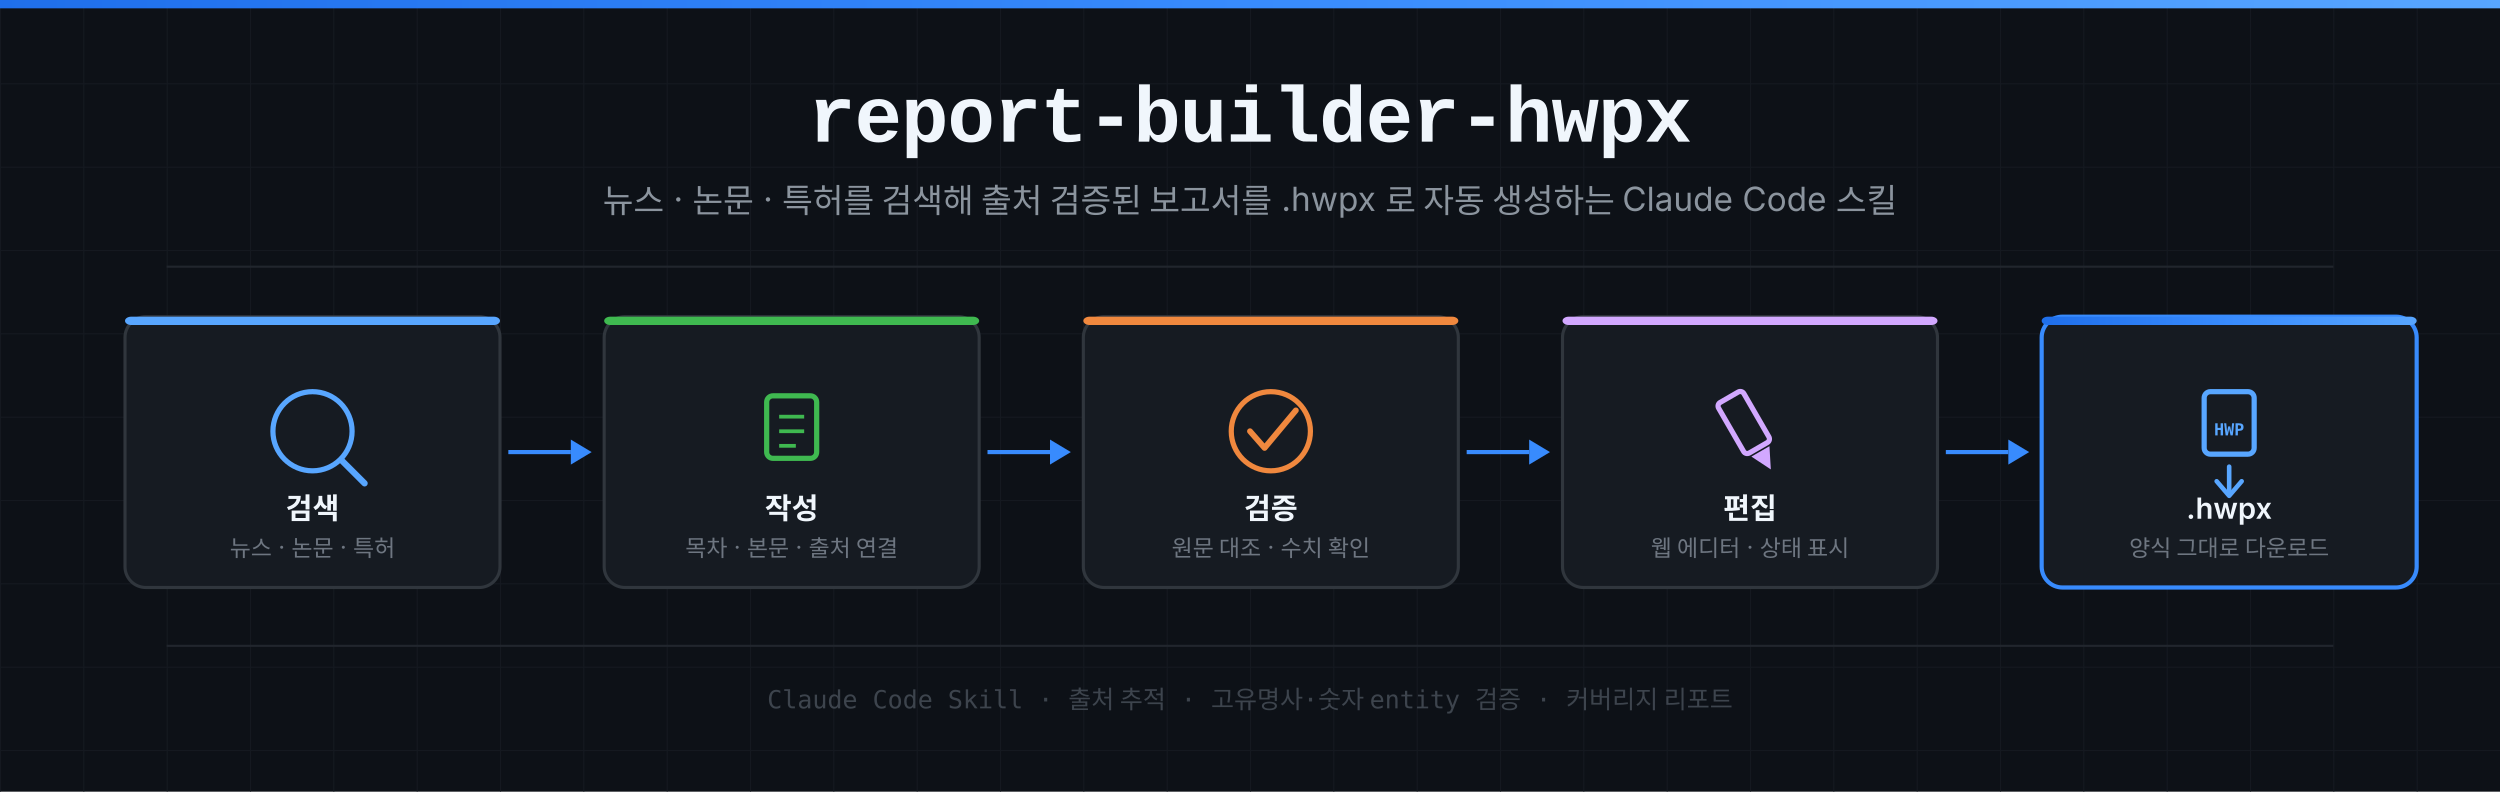
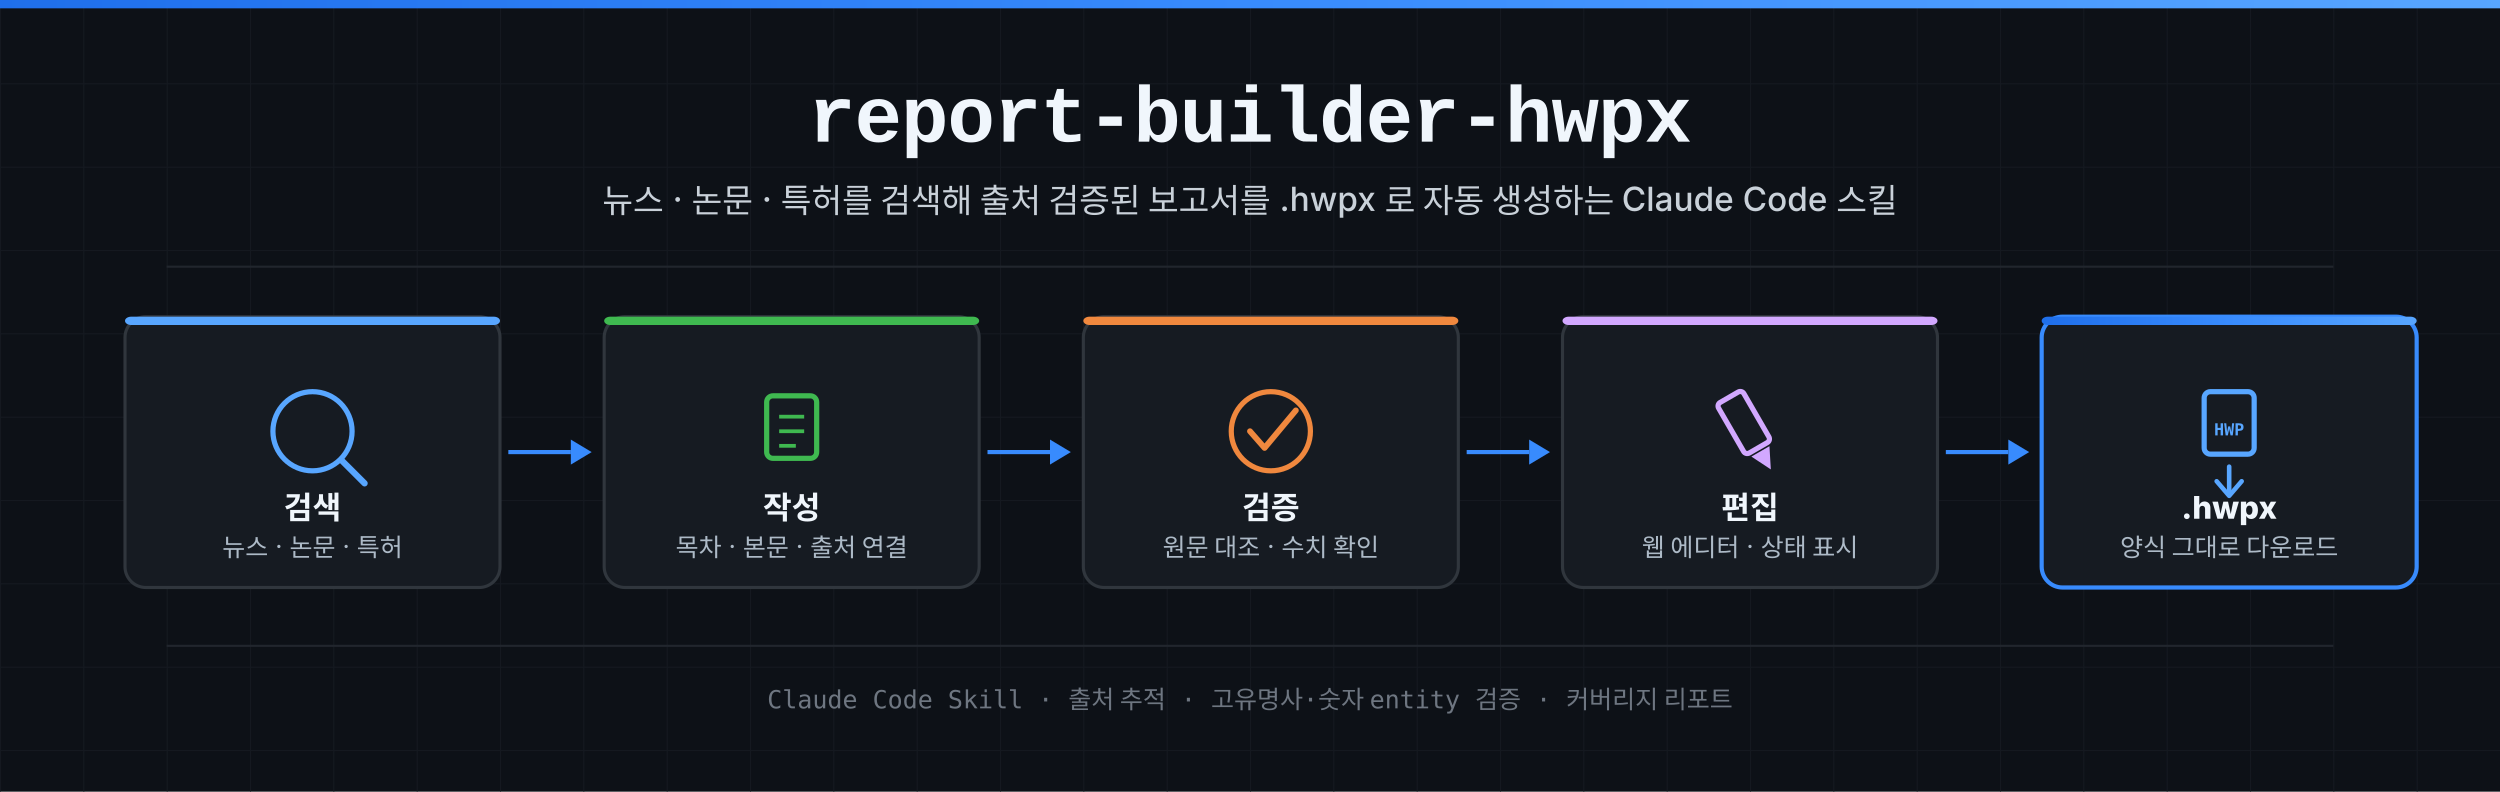
<svg xmlns="http://www.w3.org/2000/svg" width="1200" height="380" viewBox="0 0 1200 380">
  <defs>
    <linearGradient id="topbar" x1="0%" y1="0%" x2="100%" y2="0%">
      <stop offset="0%" stop-color="#1f6feb" />
      <stop offset="50%" stop-color="#388bfd" />
      <stop offset="100%" stop-color="#58a6ff" />
    </linearGradient>
    <pattern id="grid" width="40" height="40" patternUnits="userSpaceOnUse">
      <path d="M 40 0 L 0 0 0 40" fill="none" stroke="#161b22" stroke-width="1" />
    </pattern>
  </defs>
  <rect width="1200" height="380" fill="#0d1117" />
  <rect width="1200" height="380" fill="url(#grid)" opacity="0.8" />
  <rect x="0" y="0" width="1200" height="4" fill="url(#topbar)" />
  <text x="600" y="68" text-anchor="middle" fill="#f0f6fc" font-size="38" font-weight="700" font-family="'SFMono-Regular', 'Consolas', 'Liberation Mono', monospace" letter-spacing="-0.5">
    report-builder-hwpx
  </text>
-   <text x="600" y="102" text-anchor="middle" fill="#8b949e" font-size="16" font-family="-apple-system, BlinkMacSystemFont, 'Segoe UI', sans-serif">
+   <text x="600" y="102" text-anchor="middle" fill="#c9d1d9" font-size="16" font-weight="500" font-family="-apple-system, BlinkMacSystemFont, 'Segoe UI', sans-serif">
    뉴스 · 논문 · 특허를 검색해 출처 검증된 보고서를 .hwpx 로 자동 생성하는 Claude Code 스킬
  </text>
  <line x1="80" y1="128" x2="1120" y2="128" stroke="#21262d" stroke-width="1" />
  <rect x="60" y="152" width="180" height="130" rx="10" fill="#161b22" stroke="#30363d" stroke-width="1.5" />
  <rect x="60" y="152" width="180" height="4" rx="3" fill="#58a6ff" />
  <circle cx="150" cy="207" r="19" fill="none" stroke="#58a6ff" stroke-width="2.5" />
  <line x1="164" y1="221" x2="175" y2="232" stroke="#58a6ff" stroke-width="3" stroke-linecap="round" />
-   <text x="150" y="249" text-anchor="middle" fill="#f0f6fc" font-size="14" font-weight="600" font-family="-apple-system, sans-serif">검색</text>
-   <text x="150" y="267" text-anchor="middle" fill="#6e7681" font-size="11" font-family="-apple-system, sans-serif">뉴스 · 논문 · 특허</text>
+   <text x="150" y="249" text-anchor="middle" fill="#f0f6fc" font-size="15" font-weight="800" font-family="-apple-system, sans-serif">검색</text>
+   <text x="150" y="267" text-anchor="middle" fill="#adbac7" font-size="12" font-family="-apple-system, sans-serif">뉴스 · 논문 · 특허</text>
  <line x1="244" y1="217" x2="274" y2="217" stroke="#388bfd" stroke-width="2" />
  <polygon points="274,211 284,217 274,223" fill="#388bfd" />
  <rect x="290" y="152" width="180" height="130" rx="10" fill="#161b22" stroke="#30363d" stroke-width="1.5" />
  <rect x="290" y="152" width="180" height="4" rx="3" fill="#3fb950" />
  <rect x="368" y="190" width="24" height="30" rx="3" fill="none" stroke="#3fb950" stroke-width="2.5" />
  <line x1="374" y1="200" x2="386" y2="200" stroke="#3fb950" stroke-width="1.8" />
  <line x1="374" y1="207" x2="386" y2="207" stroke="#3fb950" stroke-width="1.8" />
  <line x1="374" y1="214" x2="382" y2="214" stroke="#3fb950" stroke-width="1.8" />
-   <text x="380" y="249" text-anchor="middle" fill="#f0f6fc" font-size="14" font-weight="600" font-family="-apple-system, sans-serif">작성</text>
-   <text x="380" y="267" text-anchor="middle" fill="#6e7681" font-size="11" font-family="-apple-system, sans-serif">목차 · 본문 · 출처 연결</text>
+   <text x="380" y="249" text-anchor="middle" fill="#f0f6fc" font-size="15" font-weight="800" font-family="-apple-system, sans-serif">작성</text>
+   <text x="380" y="267" text-anchor="middle" fill="#adbac7" font-size="12" font-family="-apple-system, sans-serif">목차 · 본문 · 출처 연결</text>
  <line x1="474" y1="217" x2="504" y2="217" stroke="#388bfd" stroke-width="2" />
  <polygon points="504,211 514,217 504,223" fill="#388bfd" />
  <rect x="520" y="152" width="180" height="130" rx="10" fill="#161b22" stroke="#30363d" stroke-width="1.5" />
  <rect x="520" y="152" width="180" height="4" rx="3" fill="#f0883e" />
  <circle cx="610" cy="207" r="19" fill="none" stroke="#f0883e" stroke-width="2.5" />
  <polyline points="600,207 607,215 622,197" fill="none" stroke="#f0883e" stroke-width="2.8" stroke-linecap="round" stroke-linejoin="round" />
-   <text x="610" y="249" text-anchor="middle" fill="#f0f6fc" font-size="14" font-weight="600" font-family="-apple-system, sans-serif">검증</text>
-   <text x="610" y="267" text-anchor="middle" fill="#6e7681" font-size="11" font-family="-apple-system, sans-serif">원문 대조 · 수치 확인</text>
+   <text x="610" y="249" text-anchor="middle" fill="#f0f6fc" font-size="15" font-weight="800" font-family="-apple-system, sans-serif">검증</text>
+   <text x="610" y="267" text-anchor="middle" fill="#adbac7" font-size="12" font-family="-apple-system, sans-serif">원문 대조 · 수치 확인</text>
  <line x1="704" y1="217" x2="734" y2="217" stroke="#388bfd" stroke-width="2" />
  <polygon points="734,211 744,217 734,223" fill="#388bfd" />
  <rect x="750" y="152" width="180" height="130" rx="10" fill="#161b22" stroke="#30363d" stroke-width="1.5" />
  <rect x="750" y="152" width="180" height="4" rx="3" fill="#d2a8ff" />
  <g transform="translate(840, 208)">
    <rect x="-7" y="-20" width="14" height="28" rx="2" transform="rotate(-30)" fill="none" stroke="#d2a8ff" stroke-width="2.5" />
    <polygon points="-5,10 0,20 5,10" transform="rotate(-30)" fill="#d2a8ff" />
  </g>
-   <text x="840" y="249" text-anchor="middle" fill="#f0f6fc" font-size="14" font-weight="600" font-family="-apple-system, sans-serif">편집</text>
-   <text x="840" y="267" text-anchor="middle" fill="#6e7681" font-size="11" font-family="-apple-system, sans-serif">웹 에디터 · 상태 표시</text>
+   <text x="840" y="249" text-anchor="middle" fill="#f0f6fc" font-size="15" font-weight="800" font-family="-apple-system, sans-serif">편집</text>
+   <text x="840" y="267" text-anchor="middle" fill="#adbac7" font-size="12" font-family="-apple-system, sans-serif">웹 에디터 · 상태 표시</text>
  <line x1="934" y1="217" x2="964" y2="217" stroke="#388bfd" stroke-width="2" />
  <polygon points="964,211 974,217 964,223" fill="#388bfd" />
  <rect x="980" y="152" width="180" height="130" rx="10" fill="#161b22" stroke="#388bfd" stroke-width="2" />
  <rect x="980" y="152" width="180" height="4" rx="3" fill="url(#topbar)" />
  <rect x="1058" y="188" width="24" height="30" rx="3" fill="none" stroke="#58a6ff" stroke-width="2.5" />
  <text x="1070" y="209" text-anchor="middle" fill="#58a6ff" font-size="8" font-weight="700" font-family="monospace">HWP</text>
  <line x1="1070" y1="224" x2="1070" y2="236" stroke="#58a6ff" stroke-width="2.2" stroke-linecap="round" />
  <polyline points="1064,231 1070,238 1076,231" fill="none" stroke="#58a6ff" stroke-width="2.2" stroke-linecap="round" stroke-linejoin="round" />
-   <text x="1070" y="249" text-anchor="middle" fill="#f0f6fc" font-size="14" font-weight="600" font-family="-apple-system, sans-serif">.hwpx</text>
-   <text x="1070" y="267" text-anchor="middle" fill="#6e7681" font-size="11" font-family="-apple-system, sans-serif">양식 그대로 다운로드</text>
+   <text x="1070" y="249" text-anchor="middle" fill="#f0f6fc" font-size="15" font-weight="800" font-family="-apple-system, sans-serif">.hwpx</text>
+   <text x="1070" y="267" text-anchor="middle" fill="#adbac7" font-size="12" font-family="-apple-system, sans-serif">양식 그대로 다운로드</text>
  <line x1="80" y1="310" x2="1120" y2="310" stroke="#21262d" stroke-width="1" />
-   <text x="600" y="340" text-anchor="middle" fill="#3d444d" font-size="12" font-family="'SFMono-Regular', 'Consolas', monospace">
+   <text x="600" y="340" text-anchor="middle" fill="#6e7681" font-size="12" font-family="'SFMono-Regular', 'Consolas', monospace">
    Claude Code Skill  ·  출처 추적  ·  고유명사·숫자 entity 검증  ·  커버리지 리포트
  </text>
</svg>
